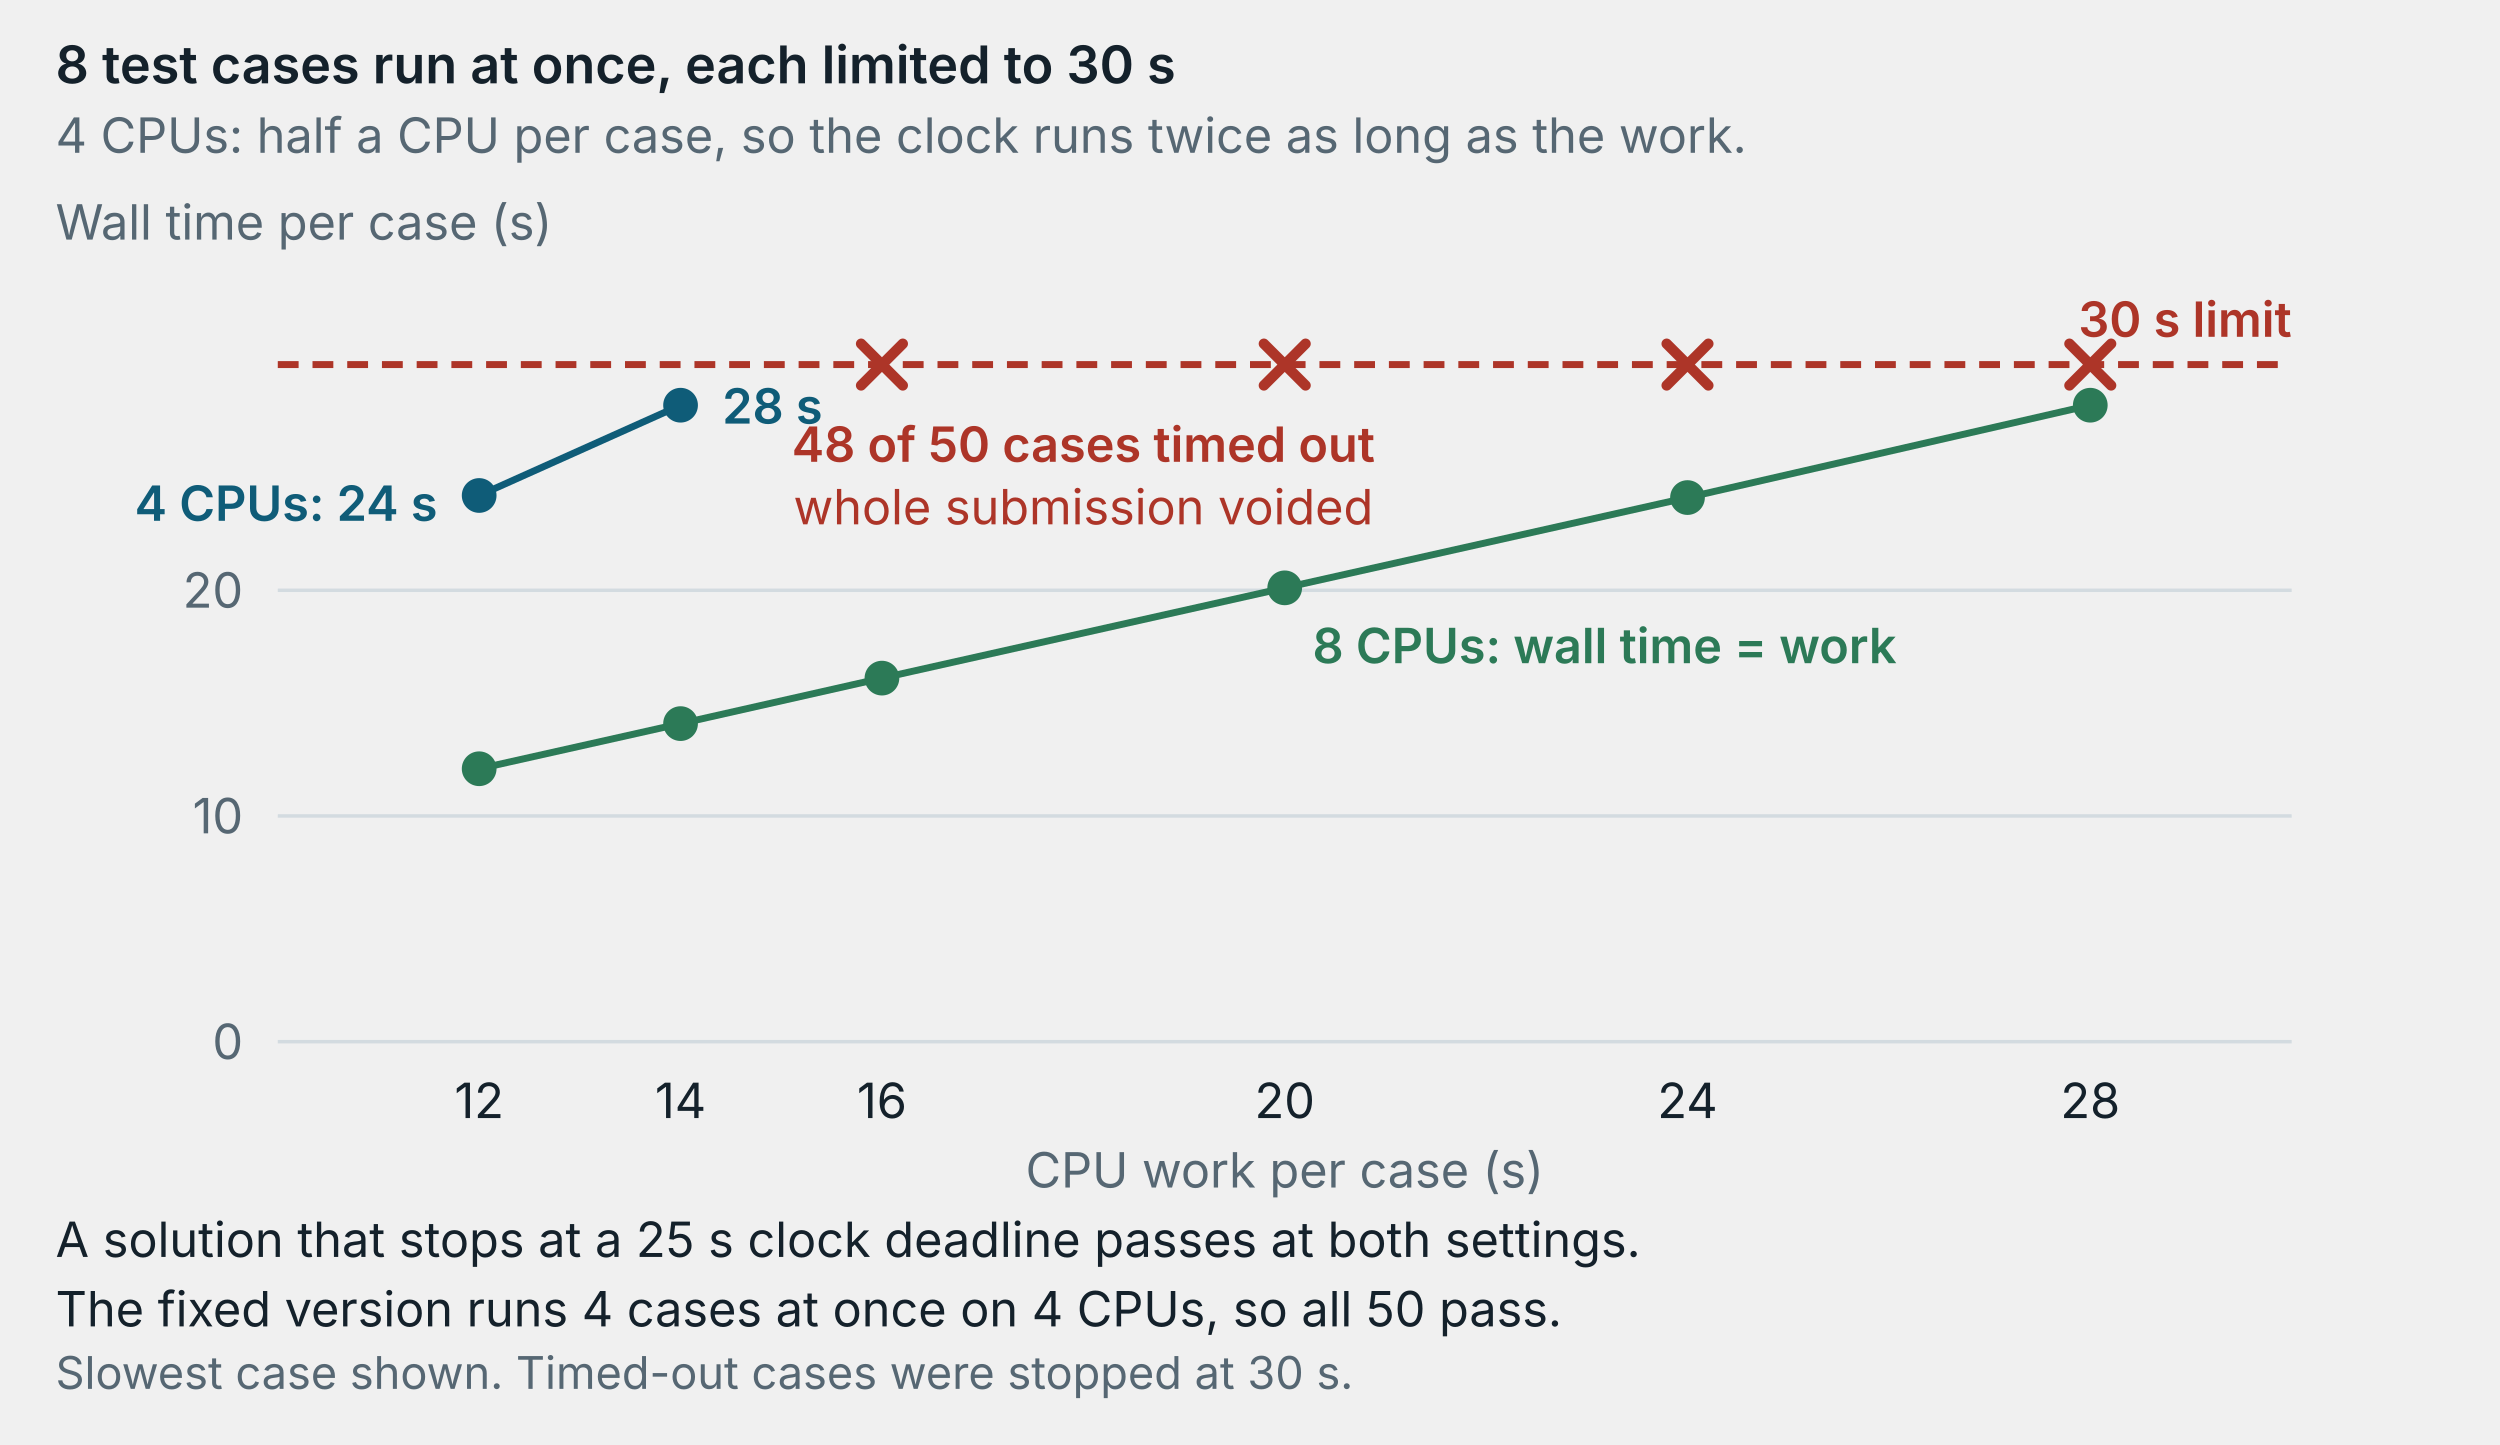
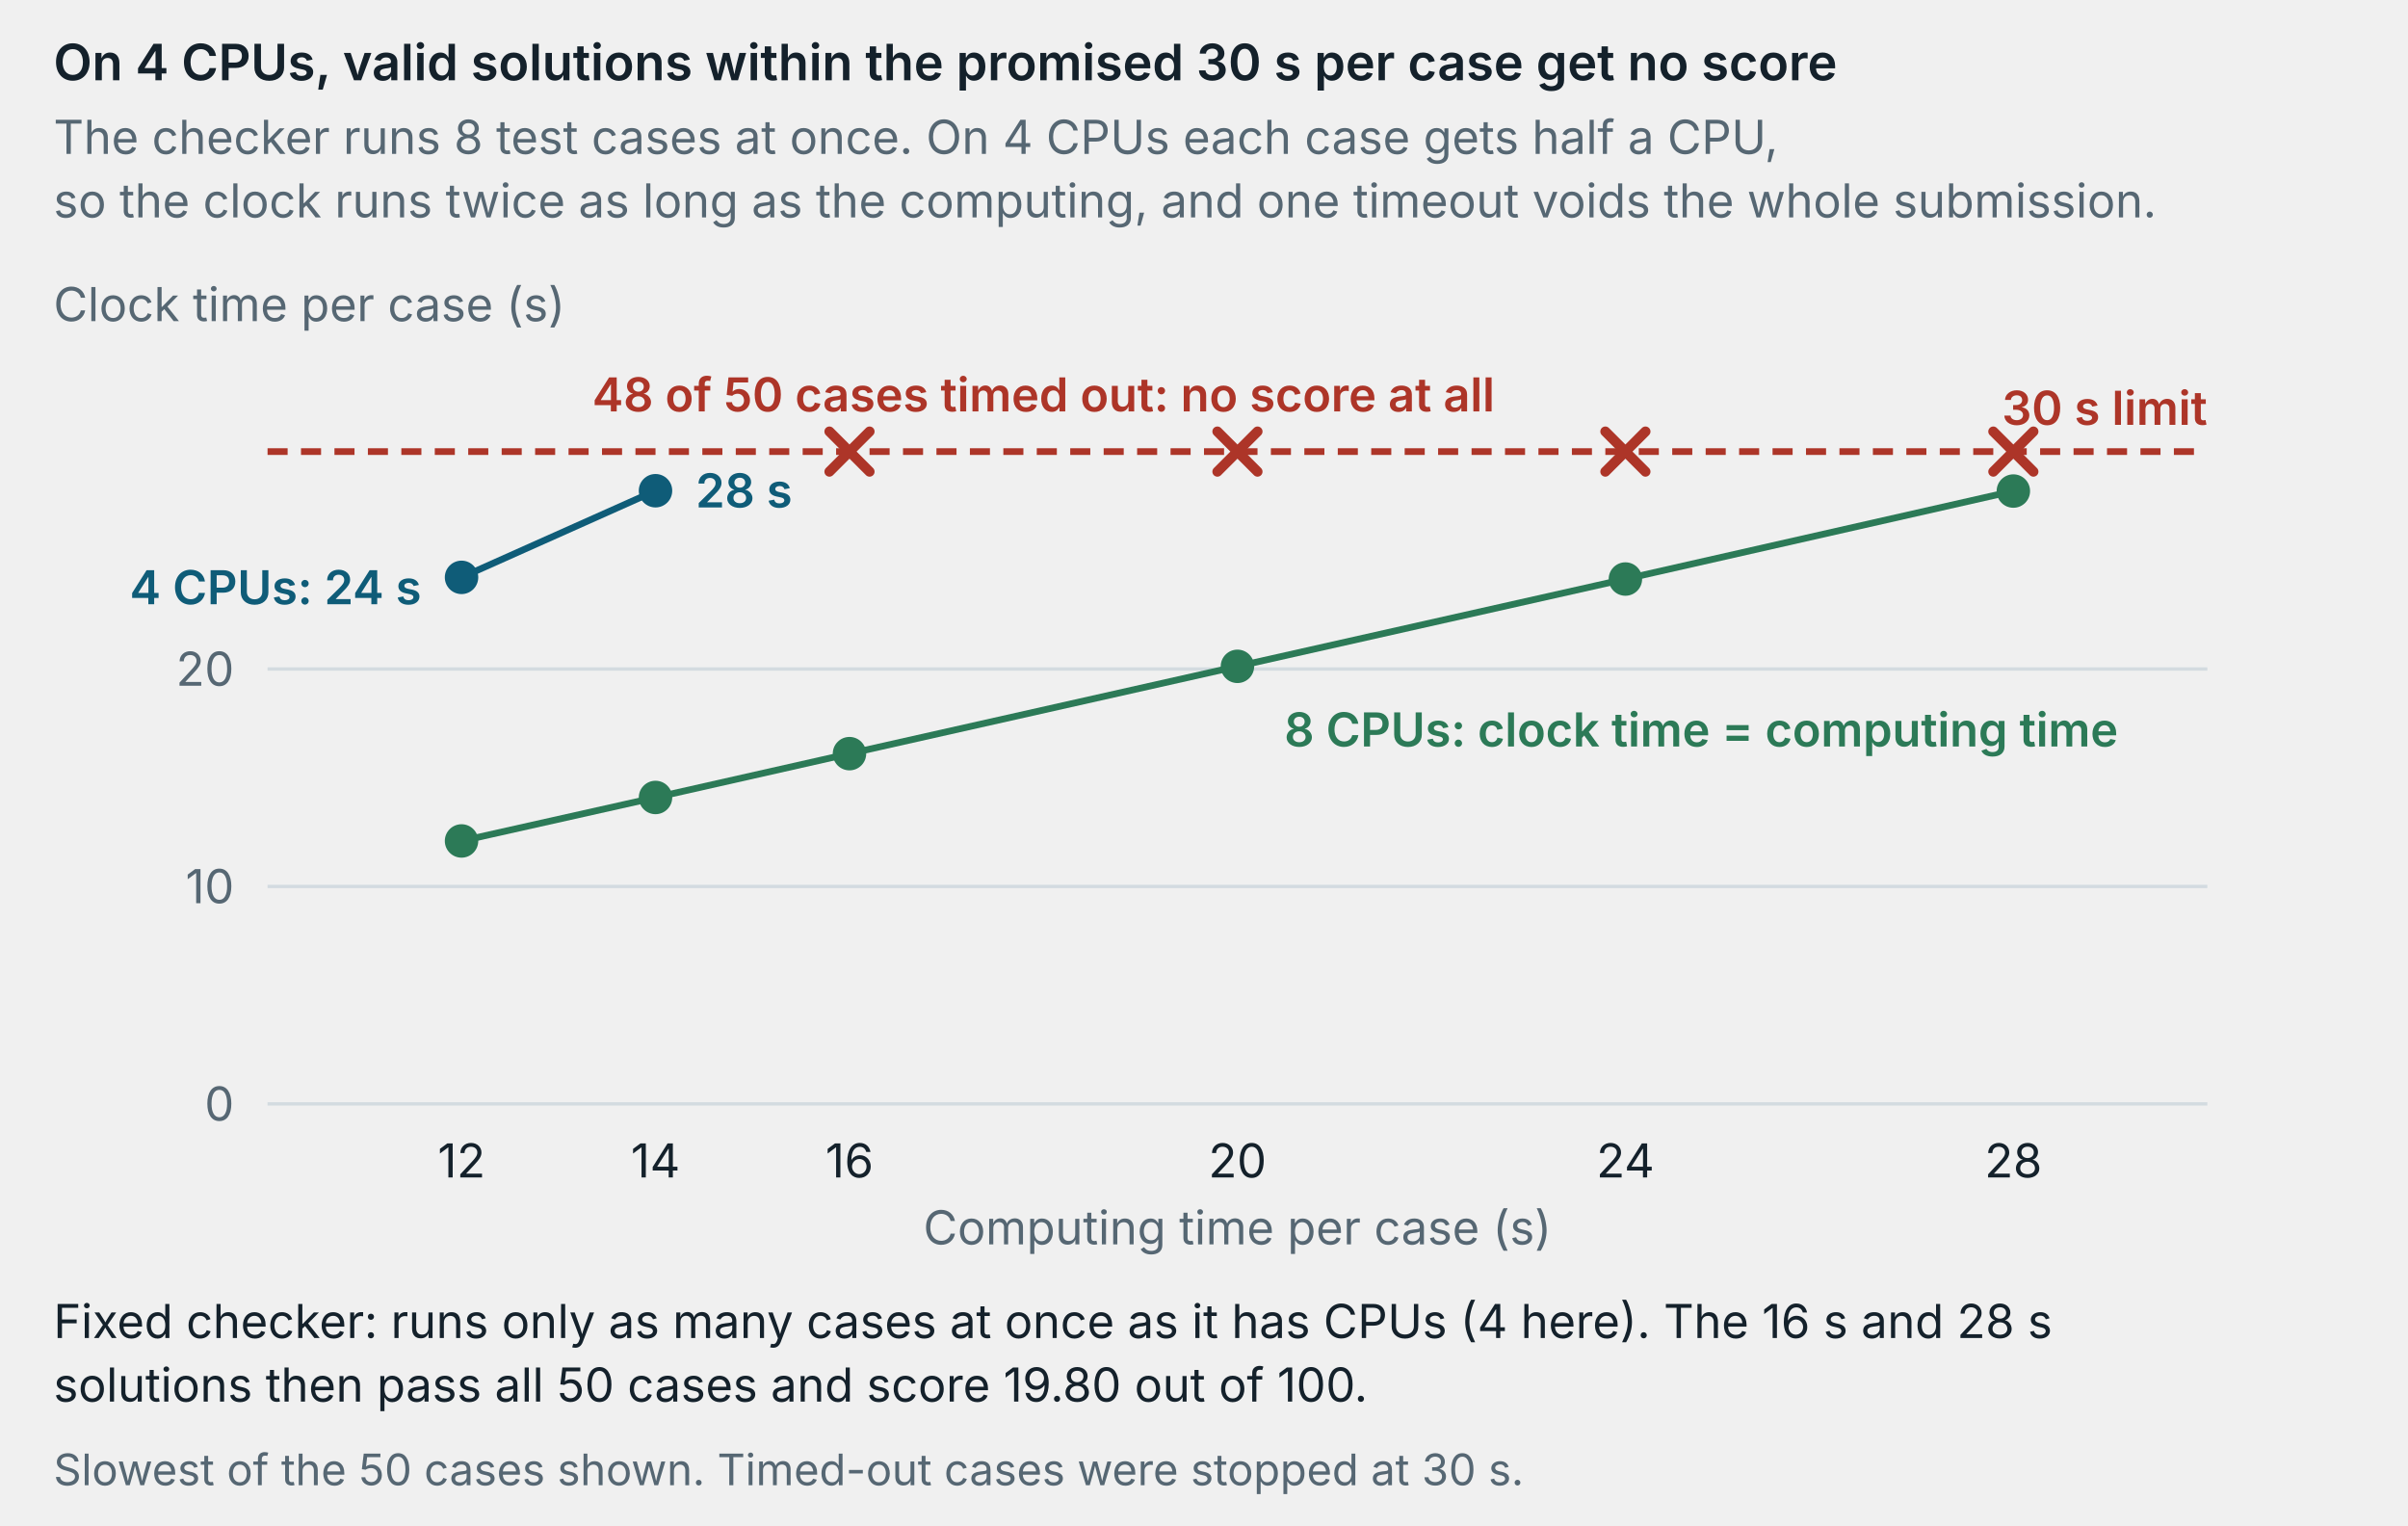
- <svg xmlns="http://www.w3.org/2000/svg" viewBox="0 0 720 416" role="img">
+ <svg xmlns="http://www.w3.org/2000/svg" viewBox="0 0 720 456" role="img">
  <style>
  .ink{fill:#14212b} .muted{fill:#566773} .rule{stroke:#d3dbe0} .bg{fill:#ffffff}
-   .good{fill:#2c7a57} .bad{fill:#ad3528} .warn{fill:#9a6510} .acc{fill:#0f5c78}
-   .goodS{stroke:#2c7a57} .badS{stroke:#ad3528} .accS{stroke:#0f5c78} .inkS{stroke:#14212b} .warnS{stroke:#9a6510}
-   .goodBg{fill:#e4f2ea} .badBg{fill:#f6e2df} .warnBg{fill:#f6ecda} .accBg{fill:#e3eff4}
+   .good{fill:#2c7a57} .bad{fill:#ad3528} .warn{fill:#9a6510} .acc{fill:#0f5c78} .onbar{fill:#ffffff}
+   .goodS{stroke:#2c7a57} .badS{stroke:#ad3528} .accS{stroke:#0f5c78} .inkS{stroke:#14212b} .warnS{stroke:#9a6510} .ruleS{stroke:#d3dbe0}
+   .goodBg{fill:#e4f2ea} .badBg{fill:#f6e2df} .warnBg{fill:#f6ecda} .accBg{fill:#e3eff4} .ruleF{fill:#eef2f4}
  text{font-family:"IBM Plex Sans",system-ui,-apple-system,"Segoe UI",sans-serif}
  @media (prefers-color-scheme: dark){
    .ink{fill:#e2e9ed} .muted{fill:#95a6b1} .rule{stroke:#2a3843} .bg{fill:#152029}
-     .good{fill:#6cc79a} .bad{fill:#f08a7c} .warn{fill:#e0a64a} .acc{fill:#6cb6d3}
-     .goodS{stroke:#6cc79a} .badS{stroke:#f08a7c} .accS{stroke:#6cb6d3} .inkS{stroke:#e2e9ed} .warnS{stroke:#e0a64a}
-     .goodBg{fill:#15302a} .badBg{fill:#3a1f1c} .warnBg{fill:#352a16} .accBg{fill:#16303c}
+     .good{fill:#6cc79a} .bad{fill:#f08a7c} .warn{fill:#e0a64a} .acc{fill:#6cb6d3} .onbar{fill:#10181f}
+     .goodS{stroke:#6cc79a} .badS{stroke:#f08a7c} .accS{stroke:#6cb6d3} .inkS{stroke:#e2e9ed} .warnS{stroke:#e0a64a} .ruleS{stroke:#2a3843}
+     .goodBg{fill:#15302a} .badBg{fill:#3a1f1c} .warnBg{fill:#352a16} .accBg{fill:#16303c} .ruleF{fill:#1d2a34}
  }
</style>
-   <text x="16" y="24" class="ink" font-size="15" font-weight="600">8 test cases run at once, each limited to 30 s</text>
-   <text x="16" y="44" class="muted" font-size="14">4 CPUs: half a CPU per case, so the clock runs twice as long as the work.</text>
-   <line x1="80" y1="300.0" x2="660" y2="300.0" class="rule" stroke-width="1" />
-   <text x="70" y="305.0" class="muted" font-size="14" text-anchor="end">0</text>
-   <line x1="80" y1="235.0" x2="660" y2="235.0" class="rule" stroke-width="1" />
-   <text x="70" y="240.0" class="muted" font-size="14" text-anchor="end">10</text>
-   <line x1="80" y1="170.0" x2="660" y2="170.0" class="rule" stroke-width="1" />
-   <text x="70" y="175.0" class="muted" font-size="14" text-anchor="end">20</text>
-   <text x="16" y="69.0" class="muted" font-size="14">Wall time per case (s)</text>
-   <line x1="80" y1="105.0" x2="660" y2="105.0" class="badS" stroke-width="2" stroke-dasharray="6 4" />
-   <text x="660" y="97.0" class="bad" font-size="14" font-weight="600" text-anchor="end">30 s limit</text>
-   <polyline points="138,221.4 196,208.4 254,195.3 370,169.3 486,143.3 602,116.7" fill="none" class="goodS" stroke-width="2" />
-   <circle cx="138" cy="221.4" r="5" class="good" />
-   <circle cx="196" cy="208.4" r="5" class="good" />
-   <circle cx="254" cy="195.3" r="5" class="good" />
-   <circle cx="370" cy="169.3" r="5" class="good" />
-   <circle cx="486" cy="143.3" r="5" class="good" />
-   <circle cx="602" cy="116.7" r="5" class="good" />
-   <polyline points="138,142.7 196,116.7" fill="none" class="accS" stroke-width="2" />
-   <circle cx="138" cy="142.7" r="5" class="acc" />
-   <circle cx="196" cy="116.7" r="5" class="acc" />
-   <path d="M248,99.0 L260,111.0 M260,99.0 L248,111.0" class="badS" stroke-width="3" stroke-linecap="round" fill="none" />
-   <path d="M364,99.0 L376,111.0 M376,99.0 L364,111.0" class="badS" stroke-width="3" stroke-linecap="round" fill="none" />
-   <path d="M480,99.0 L492,111.0 M492,99.0 L480,111.0" class="badS" stroke-width="3" stroke-linecap="round" fill="none" />
-   <path d="M596,99.0 L608,111.0 M608,99.0 L596,111.0" class="badS" stroke-width="3" stroke-linecap="round" fill="none" />
-   <text x="312" y="133.0" class="bad" font-size="14" font-weight="600" text-anchor="middle">48 of 50 cases timed out</text>
-   <text x="312" y="151.0" class="bad" font-size="14" text-anchor="middle">whole submission voided</text>
-   <text x="126" y="150" class="acc" font-size="14" font-weight="600" text-anchor="end">4 CPUs: 24 s</text>
-   <text x="208" y="122" class="acc" font-size="14" font-weight="600">28 s</text>
-   <text x="378" y="191" class="good" font-size="14" font-weight="600">8 CPUs: wall time = work</text>
-   <text x="138" y="322.0" class="ink" font-size="14" text-anchor="middle">12</text>
-   <text x="196" y="322.0" class="ink" font-size="14" text-anchor="middle">14</text>
-   <text x="254" y="322.0" class="ink" font-size="14" text-anchor="middle">16</text>
-   <text x="370" y="322.0" class="ink" font-size="14" text-anchor="middle">20</text>
-   <text x="486" y="322.0" class="ink" font-size="14" text-anchor="middle">24</text>
-   <text x="602" y="322.0" class="ink" font-size="14" text-anchor="middle">28</text>
-   <text x="370" y="342.0" class="muted" font-size="14" text-anchor="middle">CPU work per case (s)</text>
-   <text x="16" y="362" class="ink" font-size="14">A solution that stops at a 25 s clock deadline passes at both settings.</text>
-   <text x="16" y="382" class="ink" font-size="14">The fixed version runs 4 cases at once on 4 CPUs, so all 50 pass.</text>
-   <text x="16" y="400" class="muted" font-size="13">Slowest case shown. Timed-out cases were stopped at 30 s.</text>
+   <text x="16" y="24" class="ink" font-size="15" font-weight="600">On 4 CPUs, valid solutions within the promised 30 s per case get no score</text>
+   <text x="16" y="46" class="muted" font-size="14">The checker runs 8 test cases at once. On 4 CPUs each case gets half a CPU,</text>
+   <text x="16" y="65" class="muted" font-size="14">so the clock runs twice as long as the computing, and one timeout voids the whole submission.</text>
+   <line x1="80" y1="330.0" x2="660" y2="330.0" class="rule" stroke-width="1" />
+   <text x="70" y="335.0" class="muted" font-size="14" text-anchor="end">0</text>
+   <line x1="80" y1="265.0" x2="660" y2="265.0" class="rule" stroke-width="1" />
+   <text x="70" y="270.0" class="muted" font-size="14" text-anchor="end">10</text>
+   <line x1="80" y1="200.0" x2="660" y2="200.0" class="rule" stroke-width="1" />
+   <text x="70" y="205.0" class="muted" font-size="14" text-anchor="end">20</text>
+   <text x="16" y="96" class="muted" font-size="14">Clock time per case (s)</text>
+   <line x1="80" y1="135.0" x2="660" y2="135.0" class="badS" stroke-width="2" stroke-dasharray="6 4" />
+   <text x="660" y="127.0" class="bad" font-size="14" font-weight="600" text-anchor="end">30 s limit</text>
+   <polyline points="138,251.4 196,238.4 254,225.3 370,199.2 486,173.1 602,146.8" fill="none" class="goodS" stroke-width="2" />
+   <circle cx="138" cy="251.4" r="5" class="good" />
+   <circle cx="196" cy="238.4" r="5" class="good" />
+   <circle cx="254" cy="225.3" r="5" class="good" />
+   <circle cx="370" cy="199.2" r="5" class="good" />
+   <circle cx="486" cy="173.1" r="5" class="good" />
+   <circle cx="602" cy="146.8" r="5" class="good" />
+   <polyline points="138,172.6 196,146.7" fill="none" class="accS" stroke-width="2" />
+   <circle cx="138" cy="172.6" r="5" class="acc" />
+   <circle cx="196" cy="146.7" r="5" class="acc" />
+   <path d="M248,129.0 L260,141.0 M260,129.0 L248,141.0" class="badS" stroke-width="3" stroke-linecap="round" fill="none" />
+   <path d="M364,129.0 L376,141.0 M376,129.0 L364,141.0" class="badS" stroke-width="3" stroke-linecap="round" fill="none" />
+   <path d="M480,129.0 L492,141.0 M492,129.0 L480,141.0" class="badS" stroke-width="3" stroke-linecap="round" fill="none" />
+   <path d="M596,129.0 L608,141.0 M608,129.0 L596,141.0" class="badS" stroke-width="3" stroke-linecap="round" fill="none" />
+   <text x="312" y="123.0" class="bad" font-size="14" font-weight="600" text-anchor="middle">48 of 50 cases timed out: no score at all</text>
+   <text x="126" y="180.635" class="acc" font-size="14" font-weight="600" text-anchor="end">4 CPUs: 24 s</text>
+   <text x="208" y="151.7" class="acc" font-size="14" font-weight="600">28 s</text>
+   <text x="384" y="223.155" class="good" font-size="14" font-weight="600">8 CPUs: clock time = computing time</text>
+   <text x="138" y="352.0" class="ink" font-size="14" text-anchor="middle">12</text>
+   <text x="196" y="352.0" class="ink" font-size="14" text-anchor="middle">14</text>
+   <text x="254" y="352.0" class="ink" font-size="14" text-anchor="middle">16</text>
+   <text x="370" y="352.0" class="ink" font-size="14" text-anchor="middle">20</text>
+   <text x="486" y="352.0" class="ink" font-size="14" text-anchor="middle">24</text>
+   <text x="602" y="352.0" class="ink" font-size="14" text-anchor="middle">28</text>
+   <text x="370" y="372.0" class="muted" font-size="14" text-anchor="middle">Computing time per case (s)</text>
+   <text x="16" y="400" class="ink" font-size="14">Fixed checker: runs only as many cases at once as it has CPUs (4 here). The 16 s and 28 s</text>
+   <text x="16" y="419" class="ink" font-size="14">solutions then pass all 50 cases and score 19.80 out of 100.</text>
+   <text x="16" y="444" class="muted" font-size="13">Slowest of the 50 cases shown. Timed-out cases were stopped at 30 s.</text>
</svg>
